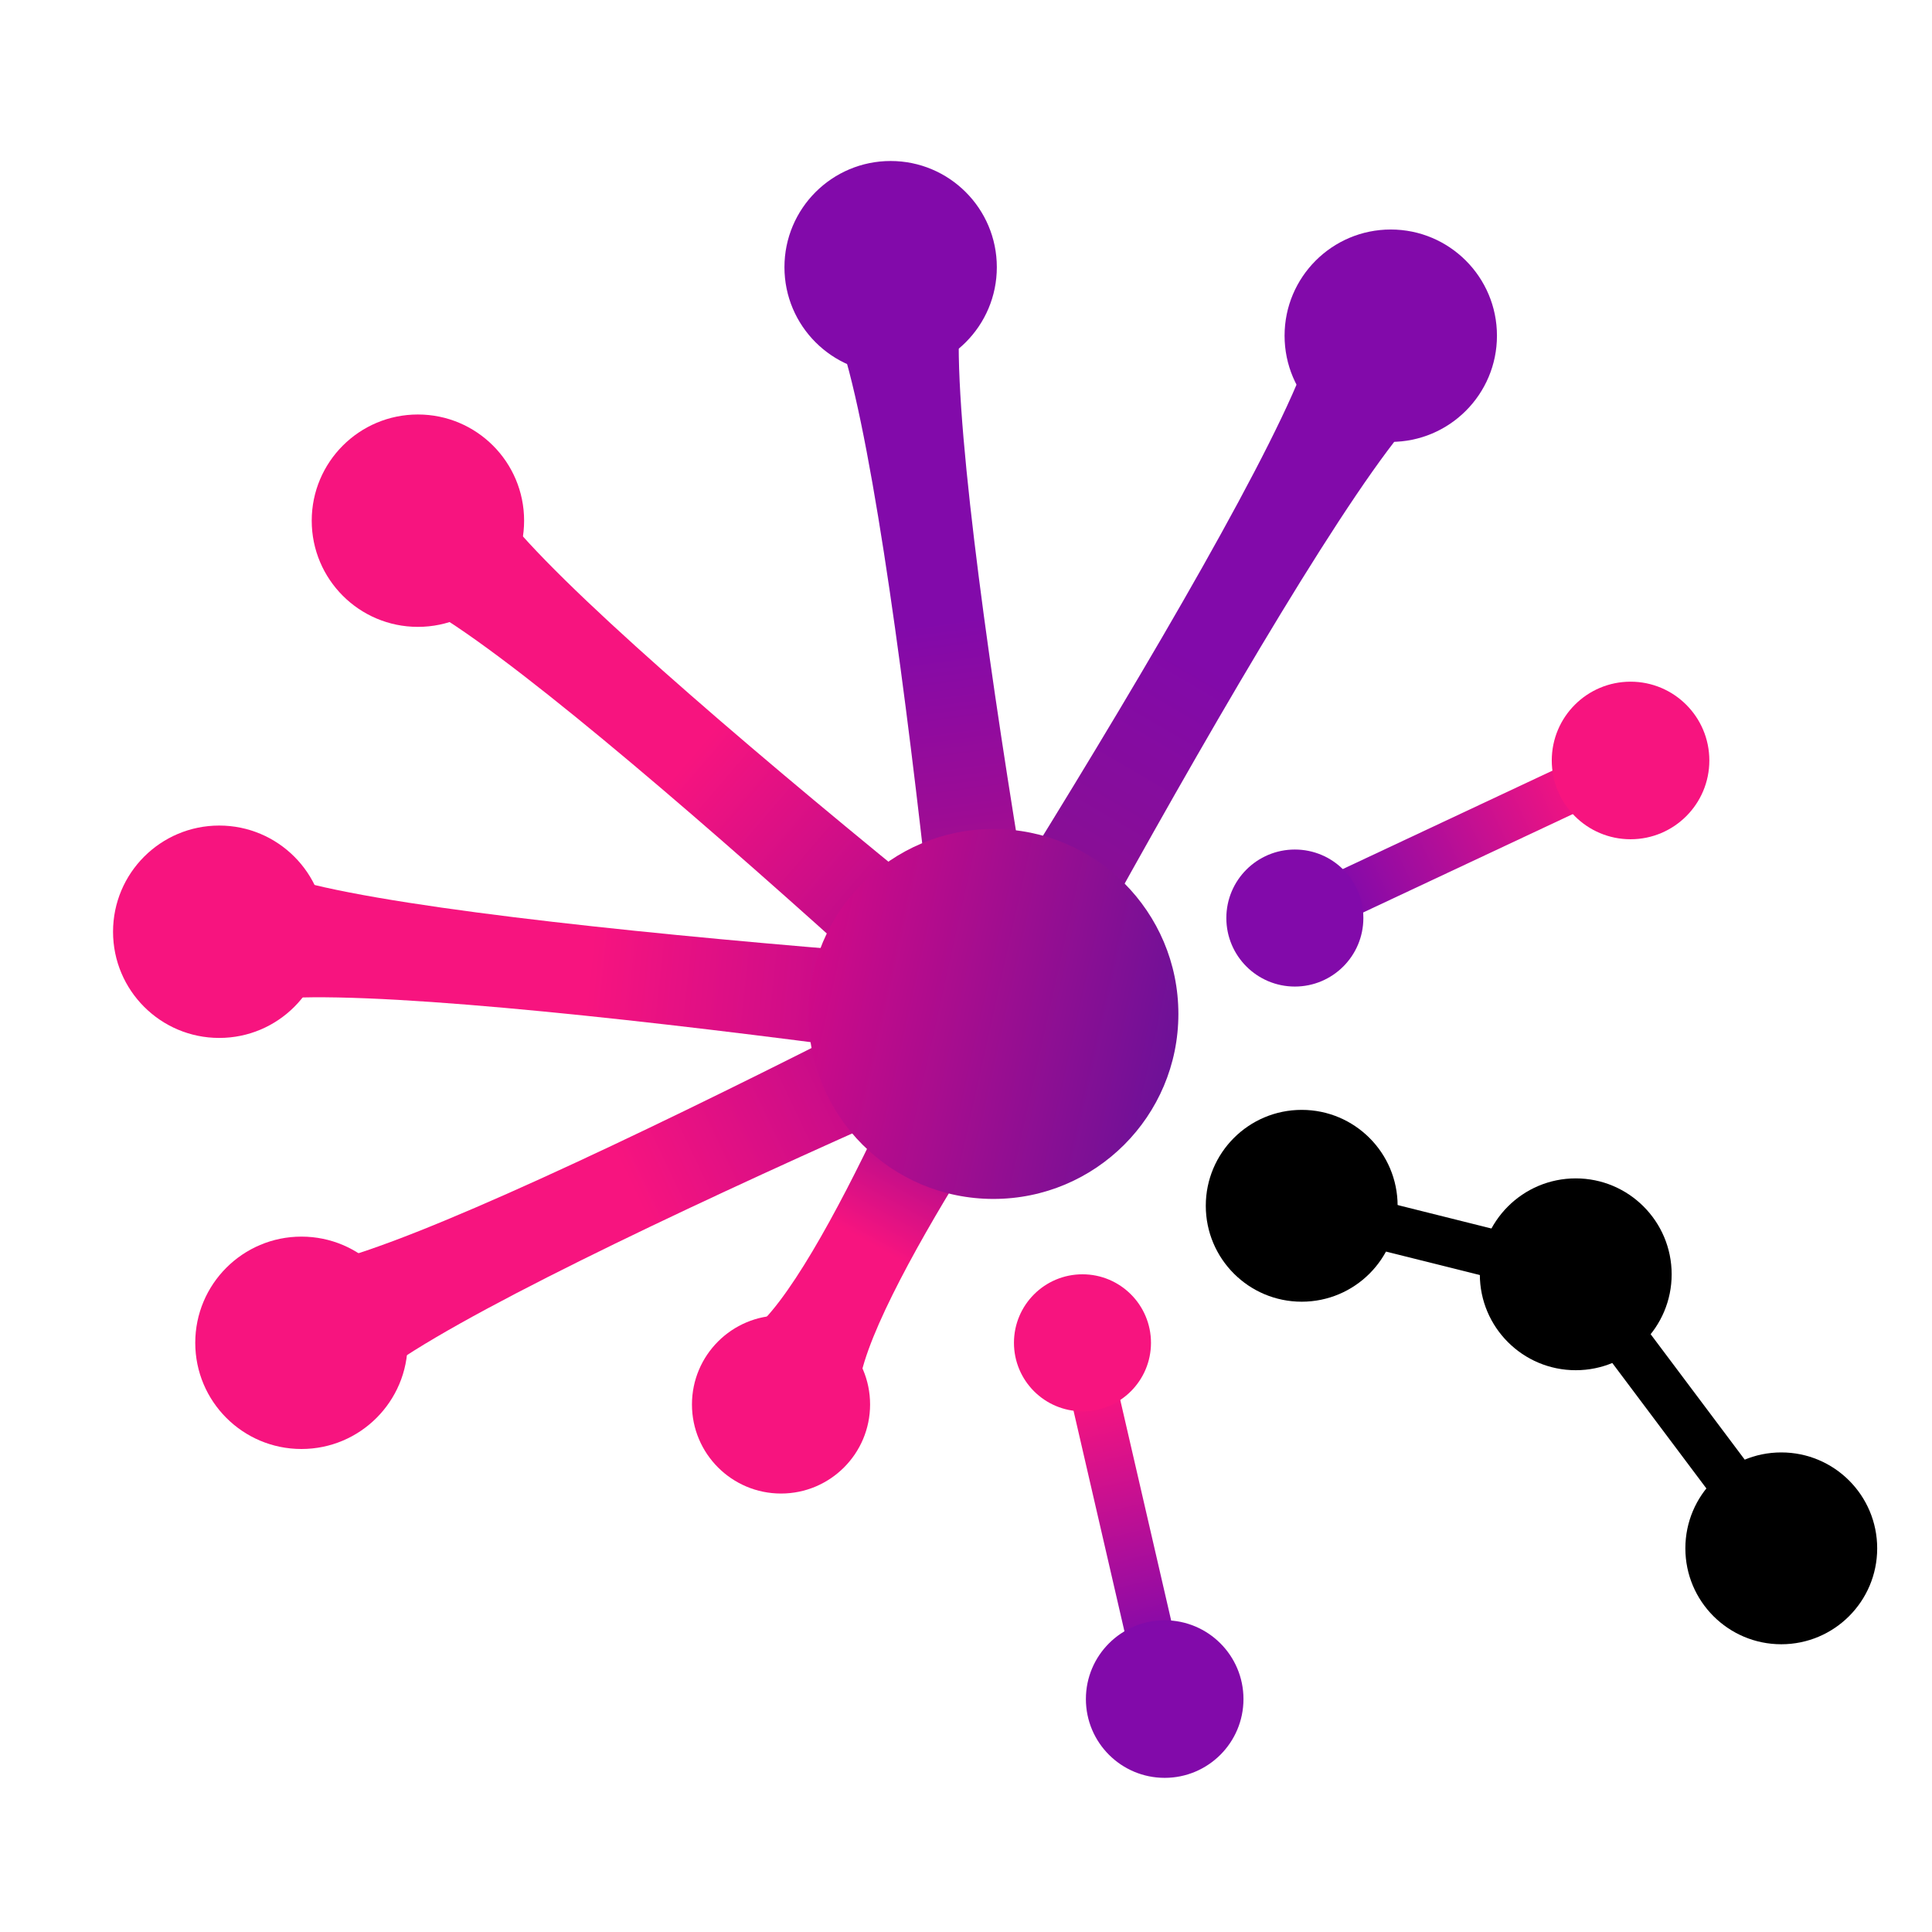
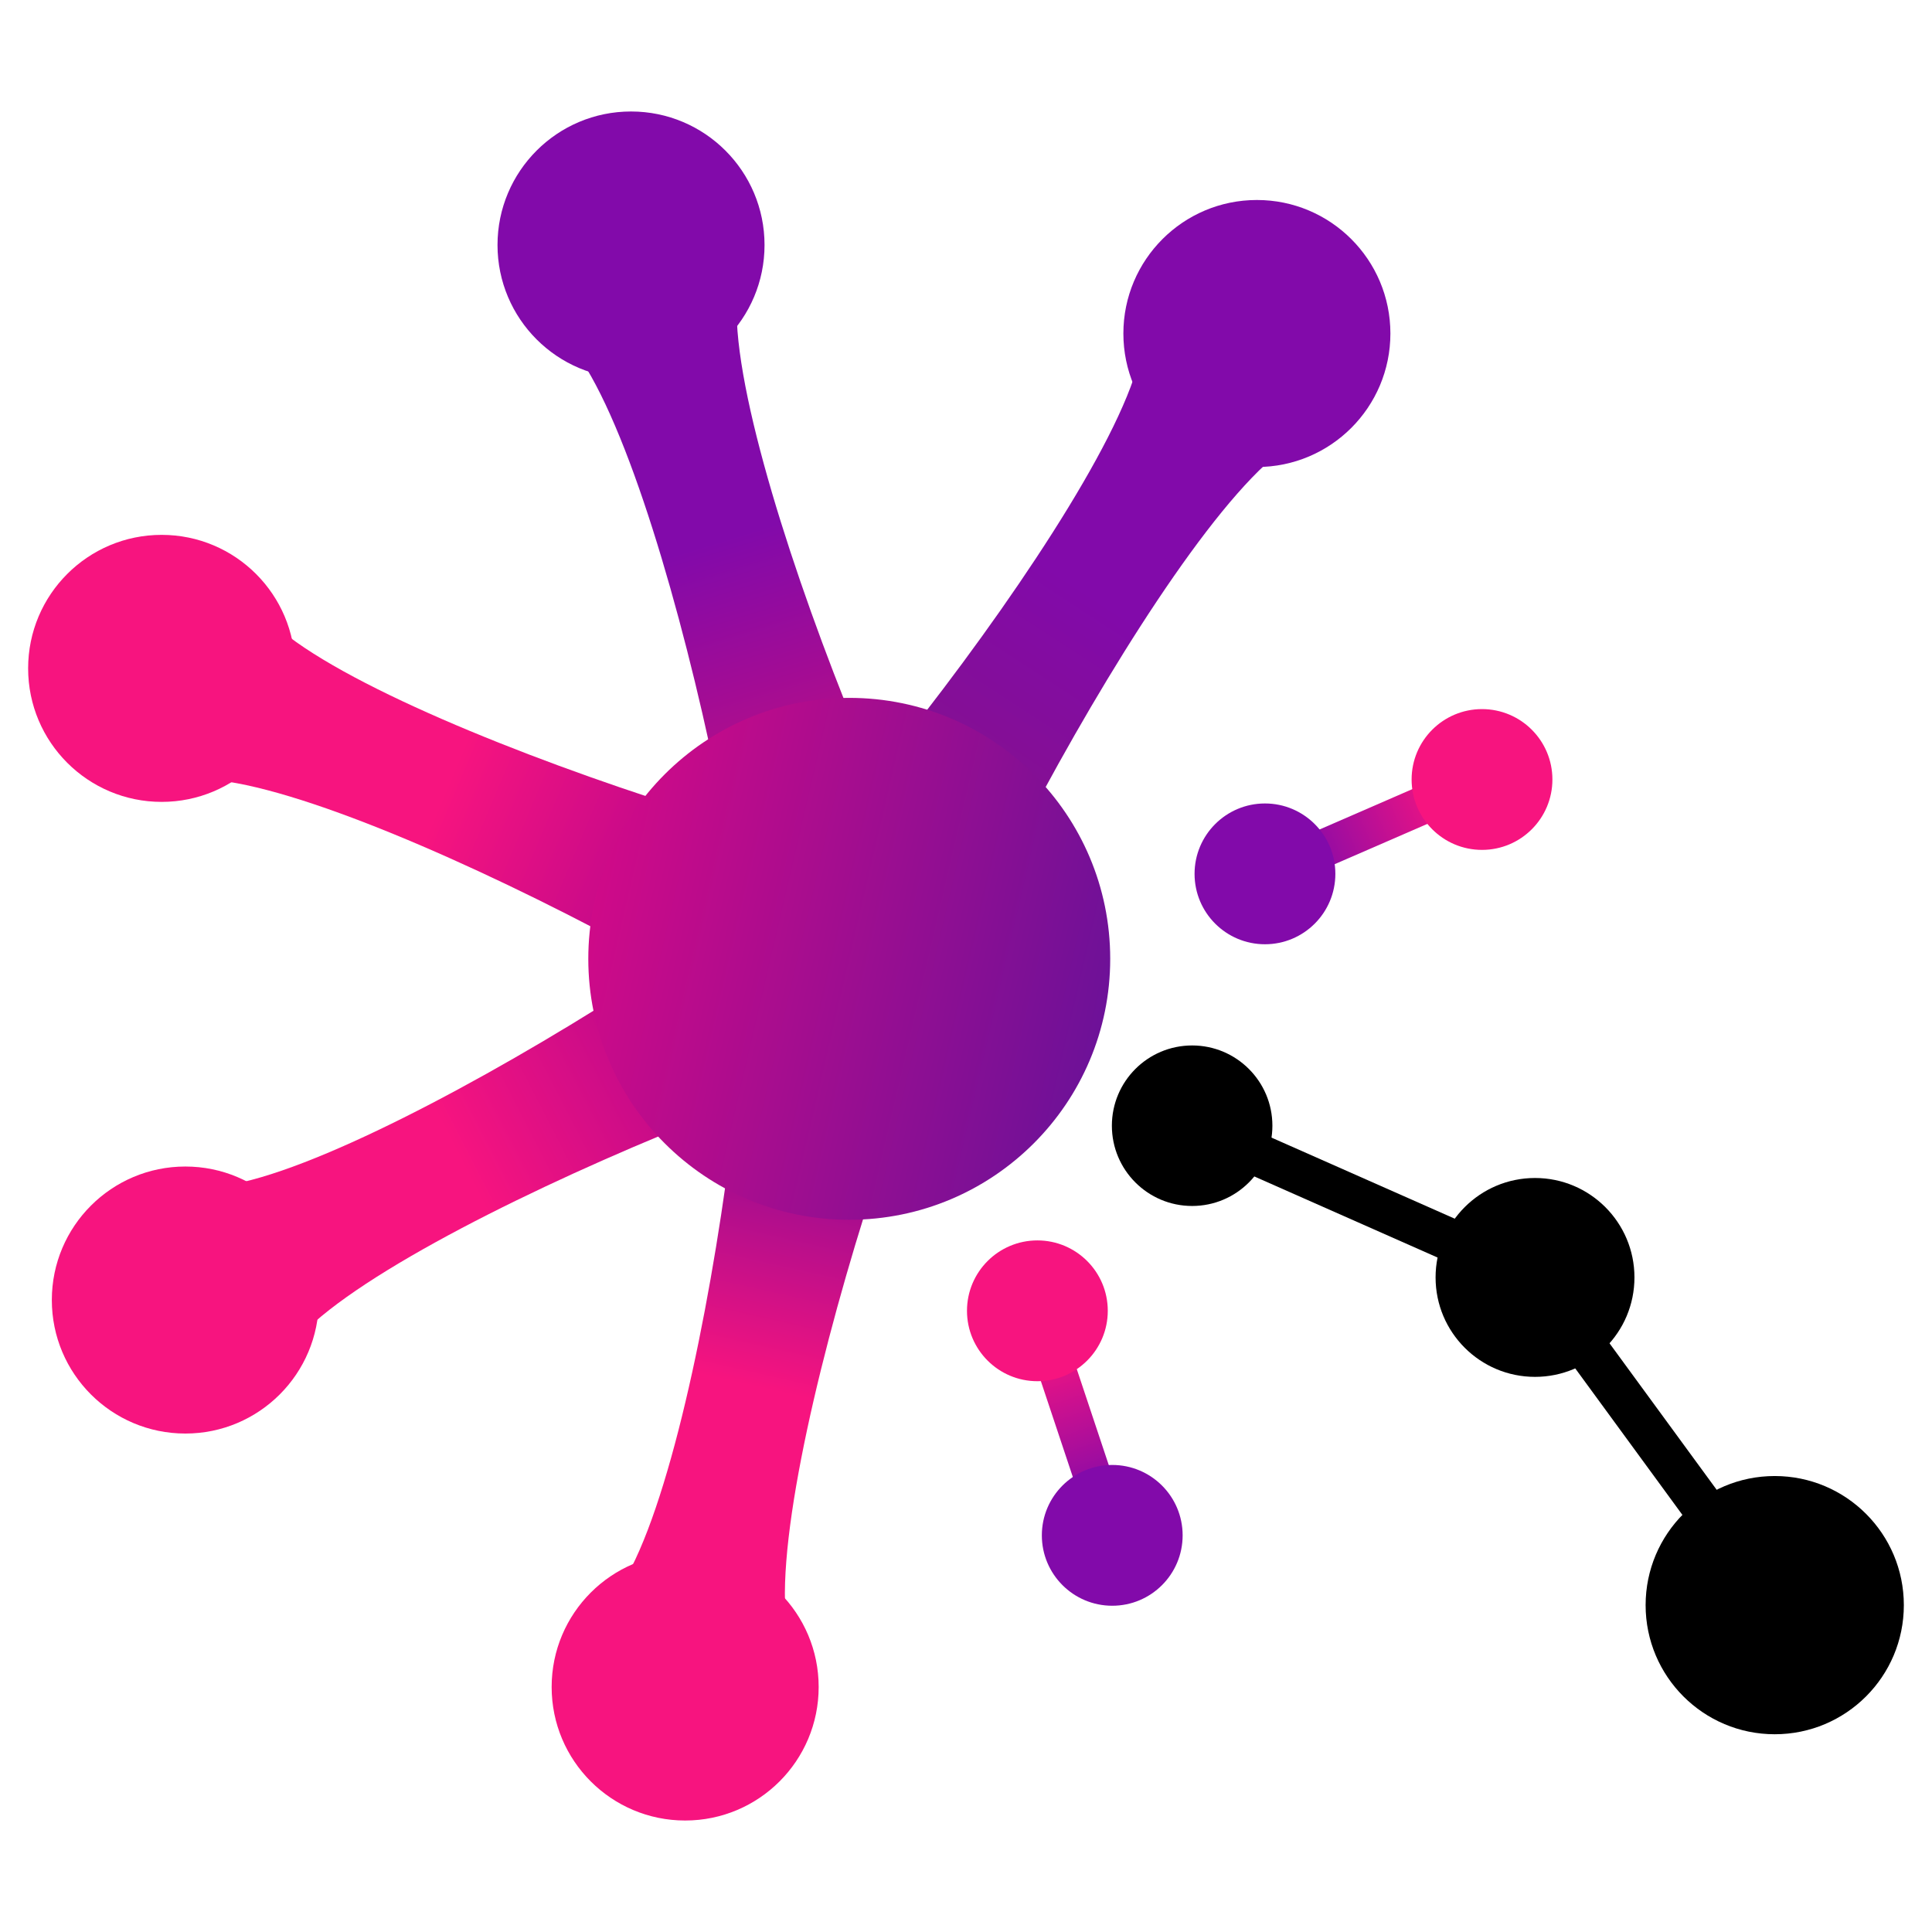
- <svg xmlns="http://www.w3.org/2000/svg" viewBox="-154 -157 282 282">
+ <svg xmlns="http://www.w3.org/2000/svg" viewBox="248.12 214.01 636.71 636.71">
  <defs>
-     <linearGradient id="f1" gradientUnits="userSpaceOnUse" x1="-12" y1="-30.79" x2="-22.84" y2="-109.55">
-       <stop offset="0" stop-color="#A40D8F" />
+     <linearGradient id="fgl" x1="0.15" y1="0.1" x2="0.85" y2="0.9">
+       <stop offset="0" stop-color="#FFFFFF" stop-opacity="0.24" />
+       <stop offset="0.55" stop-color="#FFFFFF" stop-opacity="0" />
+     </linearGradient>
+     <linearGradient id="fgk" x1="0.15" y1="0.1" x2="0.85" y2="0.9">
+       <stop offset="0" stop-color="#FFFFFF" stop-opacity="0.2" />
+       <stop offset="0.55" stop-color="#FFFFFF" stop-opacity="0" />
+     </linearGradient>
+     <linearGradient id="fsg" x1="0" y1="0" x2="0" y2="1">
+       <stop offset="0" stop-color="#FFFFFF" stop-opacity="0.1" />
+       <stop offset="0.5" stop-color="#FFFFFF" stop-opacity="0" />
+     </linearGradient>
+     <linearGradient id="f1" gradientUnits="userSpaceOnUse" x1="572.23" y1="462.14" x2="649.13" y2="344.19">
+       <stop offset="0" stop-color="#840F94" />
      <stop offset="0.45" stop-color="#820AAA" />
    </linearGradient>
-     <linearGradient id="f2" gradientUnits="userSpaceOnUse" x1="2.12" y1="-27.98" x2="44.69" y2="-100.64">
-       <stop offset="0" stop-color="#890F93" />
+     <linearGradient id="f2" gradientUnits="userSpaceOnUse" x1="504.32" y1="452.54" x2="463.15" y2="317.89">
+       <stop offset="0" stop-color="#AC0D8E" />
      <stop offset="0.45" stop-color="#820AAA" />
    </linearGradient>
-     <linearGradient id="f3" gradientUnits="userSpaceOnUse" x1="-25.7" y1="-23.32" x2="-86.53" y2="-75.45">
-       <stop offset="0" stop-color="#BD0B8B" />
+     <linearGradient id="f3" gradientUnits="userSpaceOnUse" x1="453.38" y1="498.48" x2="323.68" y2="443.69">
+       <stop offset="0" stop-color="#C90A89" />
      <stop offset="0.45" stop-color="#F7147F" />
    </linearGradient>
-     <linearGradient id="f4" gradientUnits="userSpaceOnUse" x1="-30.88" y1="-11.32" x2="-113.52" y2="-20.1">
-       <stop offset="0" stop-color="#C70B8A" />
+     <linearGradient id="f4" gradientUnits="userSpaceOnUse" x1="455.96" y1="567.02" x2="330.73" y2="631.38">
+       <stop offset="0" stop-color="#C80B89" />
      <stop offset="0.45" stop-color="#F7147F" />
    </linearGradient>
-     <linearGradient id="f5" gradientUnits="userSpaceOnUse" x1="-28.87" y1="0.44" x2="-102.3" y2="35.34">
-       <stop offset="0" stop-color="#C30B8A" />
+     <linearGradient id="f5" gradientUnits="userSpaceOnUse" x1="510.19" y1="609.02" x2="479.24" y2="746.37">
+       <stop offset="0" stop-color="#A80D8E" />
      <stop offset="0.45" stop-color="#F7147F" />
    </linearGradient>
-     <linearGradient id="f6" gradientUnits="userSpaceOnUse" x1="-19.51" y1="10.33" x2="-36.58" y2="41.72">
-       <stop offset="0" stop-color="#B10C8D" />
-       <stop offset="0.45" stop-color="#F7147F" />
-     </linearGradient>
-     <linearGradient id="f7" gradientUnits="userSpaceOnUse" x1="-36" y1="-15" x2="18" y2="-3">
+     <linearGradient id="f6" gradientUnits="userSpaceOnUse" x1="442" y1="510" x2="614" y2="550">
      <stop offset="0" stop-color="#D00A88" />
      <stop offset="1" stop-color="#6C1198" />
    </linearGradient>
-     <linearGradient id="f8" gradientUnits="userSpaceOnUse" x1="35" y1="-23" x2="84" y2="-46">
+     <linearGradient id="f7" gradientUnits="userSpaceOnUse" x1="665" y1="502" x2="736.53" y2="470.9">
      <stop offset="0.15" stop-color="#820AAA" />
      <stop offset="0.85" stop-color="#F7147F" />
    </linearGradient>
-     <linearGradient id="f9" gradientUnits="userSpaceOnUse" x1="4" y1="39" x2="16" y2="91">
+     <linearGradient id="f8" gradientUnits="userSpaceOnUse" x1="590" y1="646" x2="614.67" y2="720">
      <stop offset="0.15" stop-color="#F7147F" />
      <stop offset="0.85" stop-color="#820AAA" />
    </linearGradient>
  </defs>
-   <path d="M-5.06 -31.75 C-10.19 -63.14 -14.96 -97.8 -13.92 -110.78 L-31.75 -108.33 C-27.25 -96.11 -22.48 -61.45 -18.93 -29.84 Z" fill="url(#f1)" />
-   <circle cx="-24" cy="-118" r="15.5" fill="#820AAA" />
-   <path d="M8.16 -24.44 C24.5 -53.91 43.23 -85.88 52.46 -96.09 L36.93 -105.19 C32.53 -92.15 13.8 -60.18 -3.92 -31.52 Z" fill="url(#f2)" />
-   <circle cx="49" cy="-108" r="15.5" fill="#820AAA" />
-   <path d="M-21.15 -28.63 C-46 -48.88 -72.76 -71.82 -80.67 -82.29 L-92.38 -68.62 C-80.83 -62.4 -54.07 -39.46 -30.26 -18 Z" fill="url(#f3)" />
-   <circle cx="-93" cy="-81" r="15.5" fill="#F7147F" />
-   <path d="M-30.14 -18.28 C-63.28 -21 -99.64 -24.86 -112.57 -29.05 L-114.47 -11.15 C-100.95 -12.53 -64.59 -8.67 -31.62 -4.36 Z" fill="url(#f4)" />
-   <circle cx="-122" cy="-21" r="15.5" fill="#F7147F" />
-   <path d="M-31.87 -5.88 C-60.9 8.8 -93.21 24.16 -106.16 27.21 L-98.44 43.47 C-87.89 35.36 -55.58 20 -25.87 6.77 Z" fill="url(#f5)" />
-   <circle cx="-110" cy="39" r="15.5" fill="#F7147F" />
-   <path d="M-25.66 6.98 C-31.79 19.92 -39.3 33.73 -44.49 37.42 L-28.68 46.02 C-28.41 39.66 -20.89 25.85 -13.36 13.67 Z" fill="url(#f6)" />
-   <circle cx="-40" cy="48" r="13" fill="#F7147F" />
-   <circle cx="-9" cy="-9" r="27" fill="url(#f7)" />
-   <line x1="35" y1="-23" x2="84" y2="-46" stroke="url(#f8)" stroke-width="7" />
-   <circle cx="35" cy="-23" r="10" fill="#820AAA" />
-   <circle cx="84" cy="-46" r="11.5" fill="#F7147F" />
-   <line x1="4" y1="39" x2="16" y2="91" stroke="url(#f9)" stroke-width="7" />
-   <circle cx="4" cy="39" r="10" fill="#F7147F" />
-   <circle cx="16" cy="91" r="11.5" fill="#820AAA" />
-   <polyline points="36,19 76,29 106,69" fill="none" stroke="#000000" stroke-width="7" stroke-linejoin="round" stroke-linecap="round" />
-   <circle cx="36" cy="19" r="14" fill="#000000" />
-   <circle cx="76" cy="29" r="14" fill="#000000" />
-   <circle cx="106" cy="69" r="14" fill="#000000" />
+   <path d="M591.87 474.95 C618.79 425.26 652.62 373.36 673.81 360.28 L624.44 328.1 C621.03 352.77 587.19 404.67 552.6 449.34 Z" fill="url(#f1)" />
+   <path d="M526.74 445.69 C505.88 393.17 487.77 333.92 491.33 309.28 L434.98 326.51 C451.71 344.95 469.82 404.19 481.9 459.39 Z" fill="url(#f2)" />
+   <path d="M462.51 476.89 C408.84 459.2 351.77 435.09 335.15 416.55 L312.22 470.83 C337.1 469.83 394.17 493.94 444.26 520.08 Z" fill="url(#f3)" />
+   <path d="M445.24 546.17 C397.25 576 342.15 604.32 317.26 605.18 L344.19 657.59 C359.38 637.86 414.48 609.54 466.67 587.88 Z" fill="url(#f4)" />
+   <path d="M487.32 603.86 C479.42 659.81 465.8 720.25 450.5 739.9 L507.98 752.85 C502.59 728.54 516.21 668.11 533.06 614.17 Z" fill="url(#f5)" />
+   <circle cx="662.34" cy="323.92" r="44" fill="#820AAA" />
+   <circle cx="456.08" cy="294.75" r="44" fill="#820AAA" />
+   <circle cx="301.39" cy="434.28" r="44" fill="#F7147F" />
+   <circle cx="309.2" cy="642.45" r="44" fill="#F7147F" />
+   <circle cx="473.92" cy="769.98" r="44" fill="#F7147F" />
+   <circle cx="528" cy="530" r="86" fill="url(#f6)" />
+   <line x1="665" y1="502" x2="736.53" y2="470.9" stroke="url(#f7)" stroke-width="12.48" stroke-linecap="round" />
+   <circle cx="665" cy="502" r="23.2" fill="#820AAA" />
+   <circle cx="736.53" cy="470.9" r="23.2" fill="#F7147F" />
+   <line x1="590" y1="646" x2="614.67" y2="720" stroke="url(#f8)" stroke-width="12.48" stroke-linecap="round" />
+   <circle cx="590" cy="646" r="23.2" fill="#F7147F" />
+   <circle cx="614.67" cy="720" r="23.2" fill="#820AAA" />
+   <polyline points="641,585 754,635 833,743" fill="none" stroke="#000000" stroke-width="14" stroke-linejoin="round" stroke-linecap="round" />
+   <circle cx="641" cy="585" r="26.45" fill="#000000" />
+   <circle cx="754" cy="635" r="32.77" fill="#000000" />
+   <circle cx="833" cy="743" r="42.55" fill="#000000" />
</svg>
